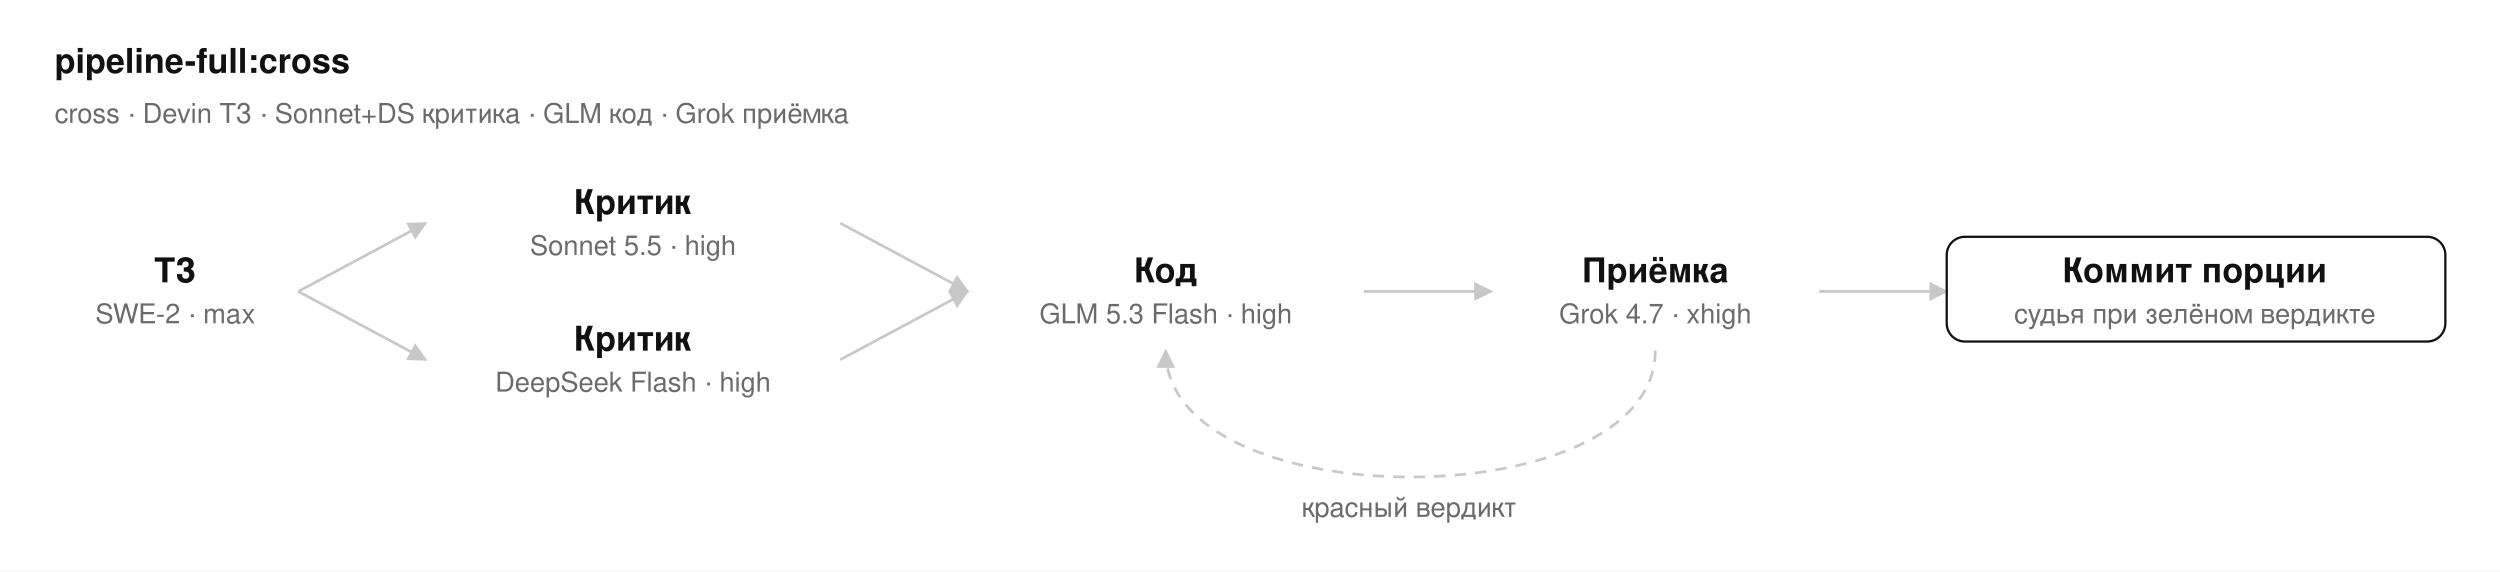
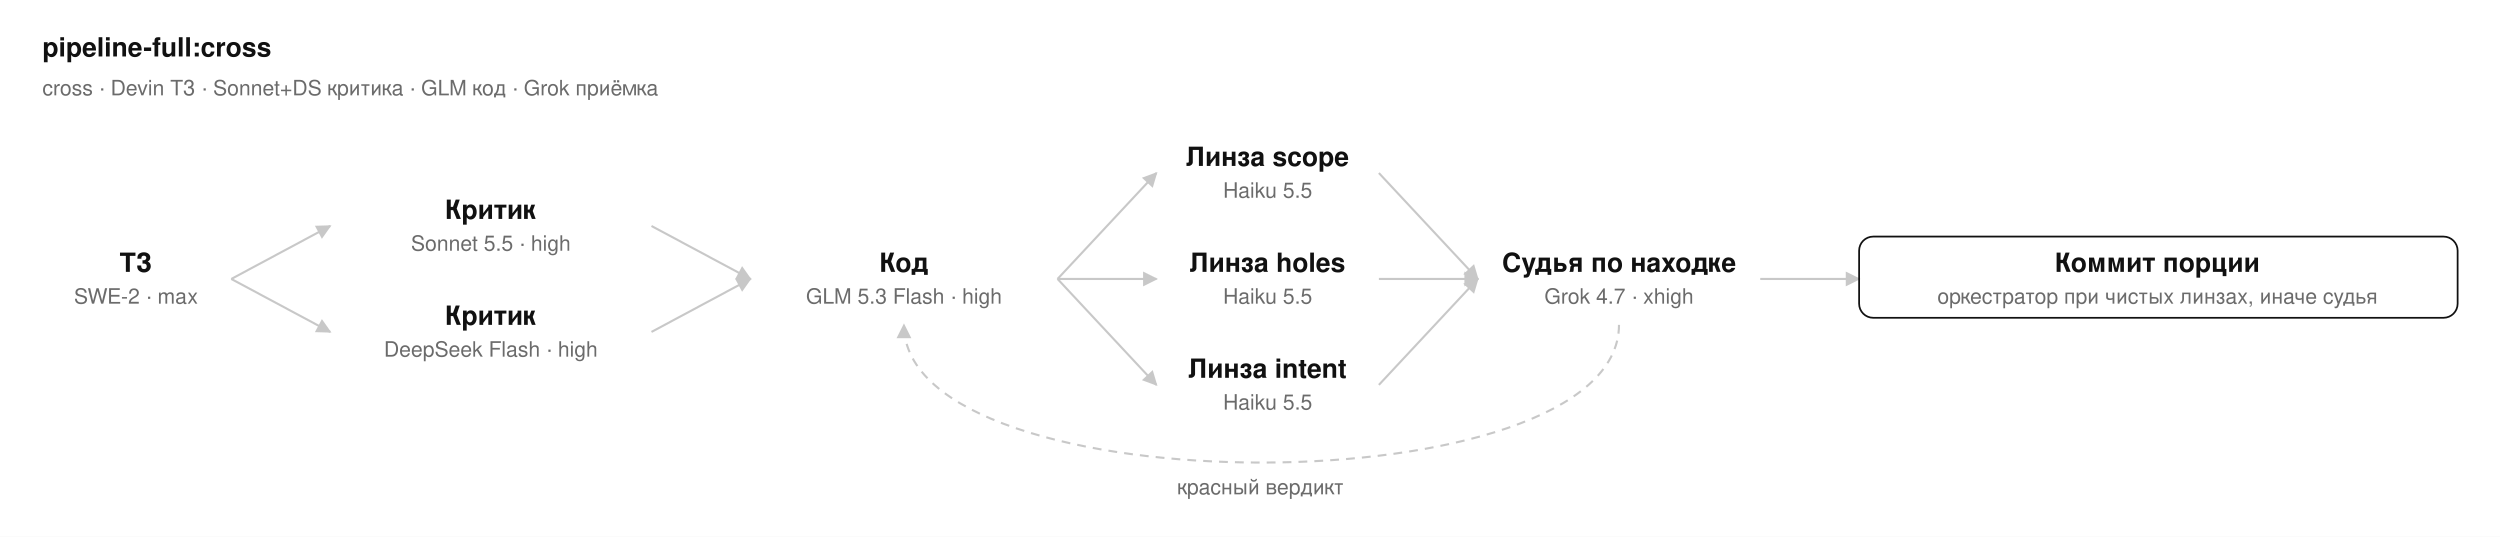
- <svg xmlns="http://www.w3.org/2000/svg" width="1098" height="251" viewBox="0 0 1098 251" font-family="-apple-system, 'Segoe UI', Helvetica, Arial, sans-serif">
+ <svg xmlns="http://www.w3.org/2000/svg" width="1416" height="304" viewBox="0 0 1416 304" font-family="-apple-system, 'Segoe UI', Helvetica, Arial, sans-serif">
  <defs>
    <marker id="arrow" viewBox="0 0 10 10" refX="9" refY="5" markerWidth="7" markerHeight="7" orient="auto-start-reverse">
      <path d="M0 0L10 5L0 10z" fill="#c8c8c8" />
    </marker>
  </defs>
  <rect width="100%" height="100%" fill="#fff" />
  <text x="24" y="32" text-anchor="start" font-size="15" font-weight="700" fill="#111">pipeline-full:cross</text>
  <text x="24" y="54" text-anchor="start" font-size="12" fill="#6b6b6b">cross · Devin ТЗ · Sonnet+DS критика · GLM код · Grok приёмка</text>
-   <line x1="131" y1="128" x2="187" y2="98" stroke="#c8c8c8" stroke-width="1.2" marker-end="url(#arrow)" />
-   <line x1="131" y1="128" x2="187" y2="158" stroke="#c8c8c8" stroke-width="1.2" marker-end="url(#arrow)" />
-   <line x1="369" y1="98" x2="425" y2="128" stroke="#c8c8c8" stroke-width="1.2" marker-end="url(#arrow)" />
-   <line x1="369" y1="158" x2="425" y2="128" stroke="#c8c8c8" stroke-width="1.2" marker-end="url(#arrow)" />
-   <line x1="599" y1="128" x2="655" y2="128" stroke="#c8c8c8" stroke-width="1.2" marker-end="url(#arrow)" />
-   <line x1="799" y1="128" x2="855" y2="128" stroke="#c8c8c8" stroke-width="1.2" marker-end="url(#arrow)" />
-   <text x="77" y="124" text-anchor="middle" font-size="15" font-weight="700" fill="#111">ТЗ</text>
-   <text x="77" y="142" text-anchor="middle" font-size="12" fill="#6b6b6b">SWE-2 · max</text>
-   <text x="278" y="94" text-anchor="middle" font-size="15" font-weight="700" fill="#111">Критик</text>
-   <text x="278" y="112" text-anchor="middle" font-size="12" fill="#6b6b6b">Sonnet 5.5 · high</text>
-   <text x="278" y="154" text-anchor="middle" font-size="15" font-weight="700" fill="#111">Критик</text>
-   <text x="278" y="172" text-anchor="middle" font-size="12" fill="#6b6b6b">DeepSeek Flash · high</text>
-   <text x="512" y="124" text-anchor="middle" font-size="15" font-weight="700" fill="#111">Код</text>
-   <text x="512" y="142" text-anchor="middle" font-size="12" fill="#6b6b6b">GLM 5.3 Flash · high</text>
-   <text x="727" y="124" text-anchor="middle" font-size="15" font-weight="700" fill="#111">Приёмка</text>
-   <text x="727" y="142" text-anchor="middle" font-size="12" fill="#6b6b6b">Grok 4.7 · xhigh</text>
-   <rect x="855" y="104" width="219" height="46" rx="8" fill="none" stroke="#111" stroke-width="1" />
-   <text x="964" y="124" text-anchor="middle" font-size="15" font-weight="700" fill="#111">Коммит порции</text>
-   <text x="964" y="142" text-anchor="middle" font-size="12" fill="#6b6b6b">судья при зелёном вердикте</text>
-   <path d="M727 154 C727 228 512 228 512 154" fill="none" stroke="#c8c8c8" stroke-width="1.2" stroke-dasharray="5 4" marker-end="url(#arrow)" />
-   <text x="619" y="227" text-anchor="middle" font-size="12" fill="#6b6b6b">красный вердикт</text>
+   <line x1="131" y1="158" x2="187" y2="128" stroke="#c8c8c8" stroke-width="1.2" marker-end="url(#arrow)" />
+   <line x1="131" y1="158" x2="187" y2="188" stroke="#c8c8c8" stroke-width="1.2" marker-end="url(#arrow)" />
+   <line x1="369" y1="128" x2="425" y2="158" stroke="#c8c8c8" stroke-width="1.2" marker-end="url(#arrow)" />
+   <line x1="369" y1="188" x2="425" y2="158" stroke="#c8c8c8" stroke-width="1.2" marker-end="url(#arrow)" />
+   <line x1="599" y1="158" x2="655" y2="98" stroke="#c8c8c8" stroke-width="1.2" marker-end="url(#arrow)" />
+   <line x1="599" y1="158" x2="655" y2="158" stroke="#c8c8c8" stroke-width="1.2" marker-end="url(#arrow)" />
+   <line x1="599" y1="158" x2="655" y2="218" stroke="#c8c8c8" stroke-width="1.2" marker-end="url(#arrow)" />
+   <line x1="781" y1="98" x2="837" y2="158" stroke="#c8c8c8" stroke-width="1.2" marker-end="url(#arrow)" />
+   <line x1="781" y1="158" x2="837" y2="158" stroke="#c8c8c8" stroke-width="1.2" marker-end="url(#arrow)" />
+   <line x1="781" y1="218" x2="837" y2="158" stroke="#c8c8c8" stroke-width="1.2" marker-end="url(#arrow)" />
+   <line x1="997" y1="158" x2="1053" y2="158" stroke="#c8c8c8" stroke-width="1.2" marker-end="url(#arrow)" />
+   <text x="77" y="154" text-anchor="middle" font-size="15" font-weight="700" fill="#111">ТЗ</text>
+   <text x="77" y="172" text-anchor="middle" font-size="12" fill="#6b6b6b">SWE-2 · max</text>
+   <text x="278" y="124" text-anchor="middle" font-size="15" font-weight="700" fill="#111">Критик</text>
+   <text x="278" y="142" text-anchor="middle" font-size="12" fill="#6b6b6b">Sonnet 5.5 · high</text>
+   <text x="278" y="184" text-anchor="middle" font-size="15" font-weight="700" fill="#111">Критик</text>
+   <text x="278" y="202" text-anchor="middle" font-size="12" fill="#6b6b6b">DeepSeek Flash · high</text>
+   <text x="512" y="154" text-anchor="middle" font-size="15" font-weight="700" fill="#111">Код</text>
+   <text x="512" y="172" text-anchor="middle" font-size="12" fill="#6b6b6b">GLM 5.3 Flash · high</text>
+   <text x="718" y="94" text-anchor="middle" font-size="15" font-weight="700" fill="#111">Линза scope</text>
+   <text x="718" y="112" text-anchor="middle" font-size="12" fill="#6b6b6b">Haiku 5.5</text>
+   <text x="718" y="154" text-anchor="middle" font-size="15" font-weight="700" fill="#111">Линза holes</text>
+   <text x="718" y="172" text-anchor="middle" font-size="12" fill="#6b6b6b">Haiku 5.5</text>
+   <text x="718" y="214" text-anchor="middle" font-size="15" font-weight="700" fill="#111">Линза intent</text>
+   <text x="718" y="232" text-anchor="middle" font-size="12" fill="#6b6b6b">Haiku 5.5</text>
+   <text x="917" y="154" text-anchor="middle" font-size="15" font-weight="700" fill="#111">Судья по находке</text>
+   <text x="917" y="172" text-anchor="middle" font-size="12" fill="#6b6b6b">Grok 4.7 · xhigh</text>
+   <rect x="1053" y="134" width="339" height="46" rx="8" fill="none" stroke="#111" stroke-width="1" />
+   <text x="1222" y="154" text-anchor="middle" font-size="15" font-weight="700" fill="#111">Коммит порции</text>
+   <text x="1222" y="172" text-anchor="middle" font-size="12" fill="#6b6b6b">оркестратор при чистых линзах, иначе судья</text>
+   <path d="M917 184 C917 288 512 288 512 184" fill="none" stroke="#c8c8c8" stroke-width="1.2" stroke-dasharray="5 4" marker-end="url(#arrow)" />
+   <text x="714" y="280" text-anchor="middle" font-size="12" fill="#6b6b6b">красный вердикт</text>
</svg>
